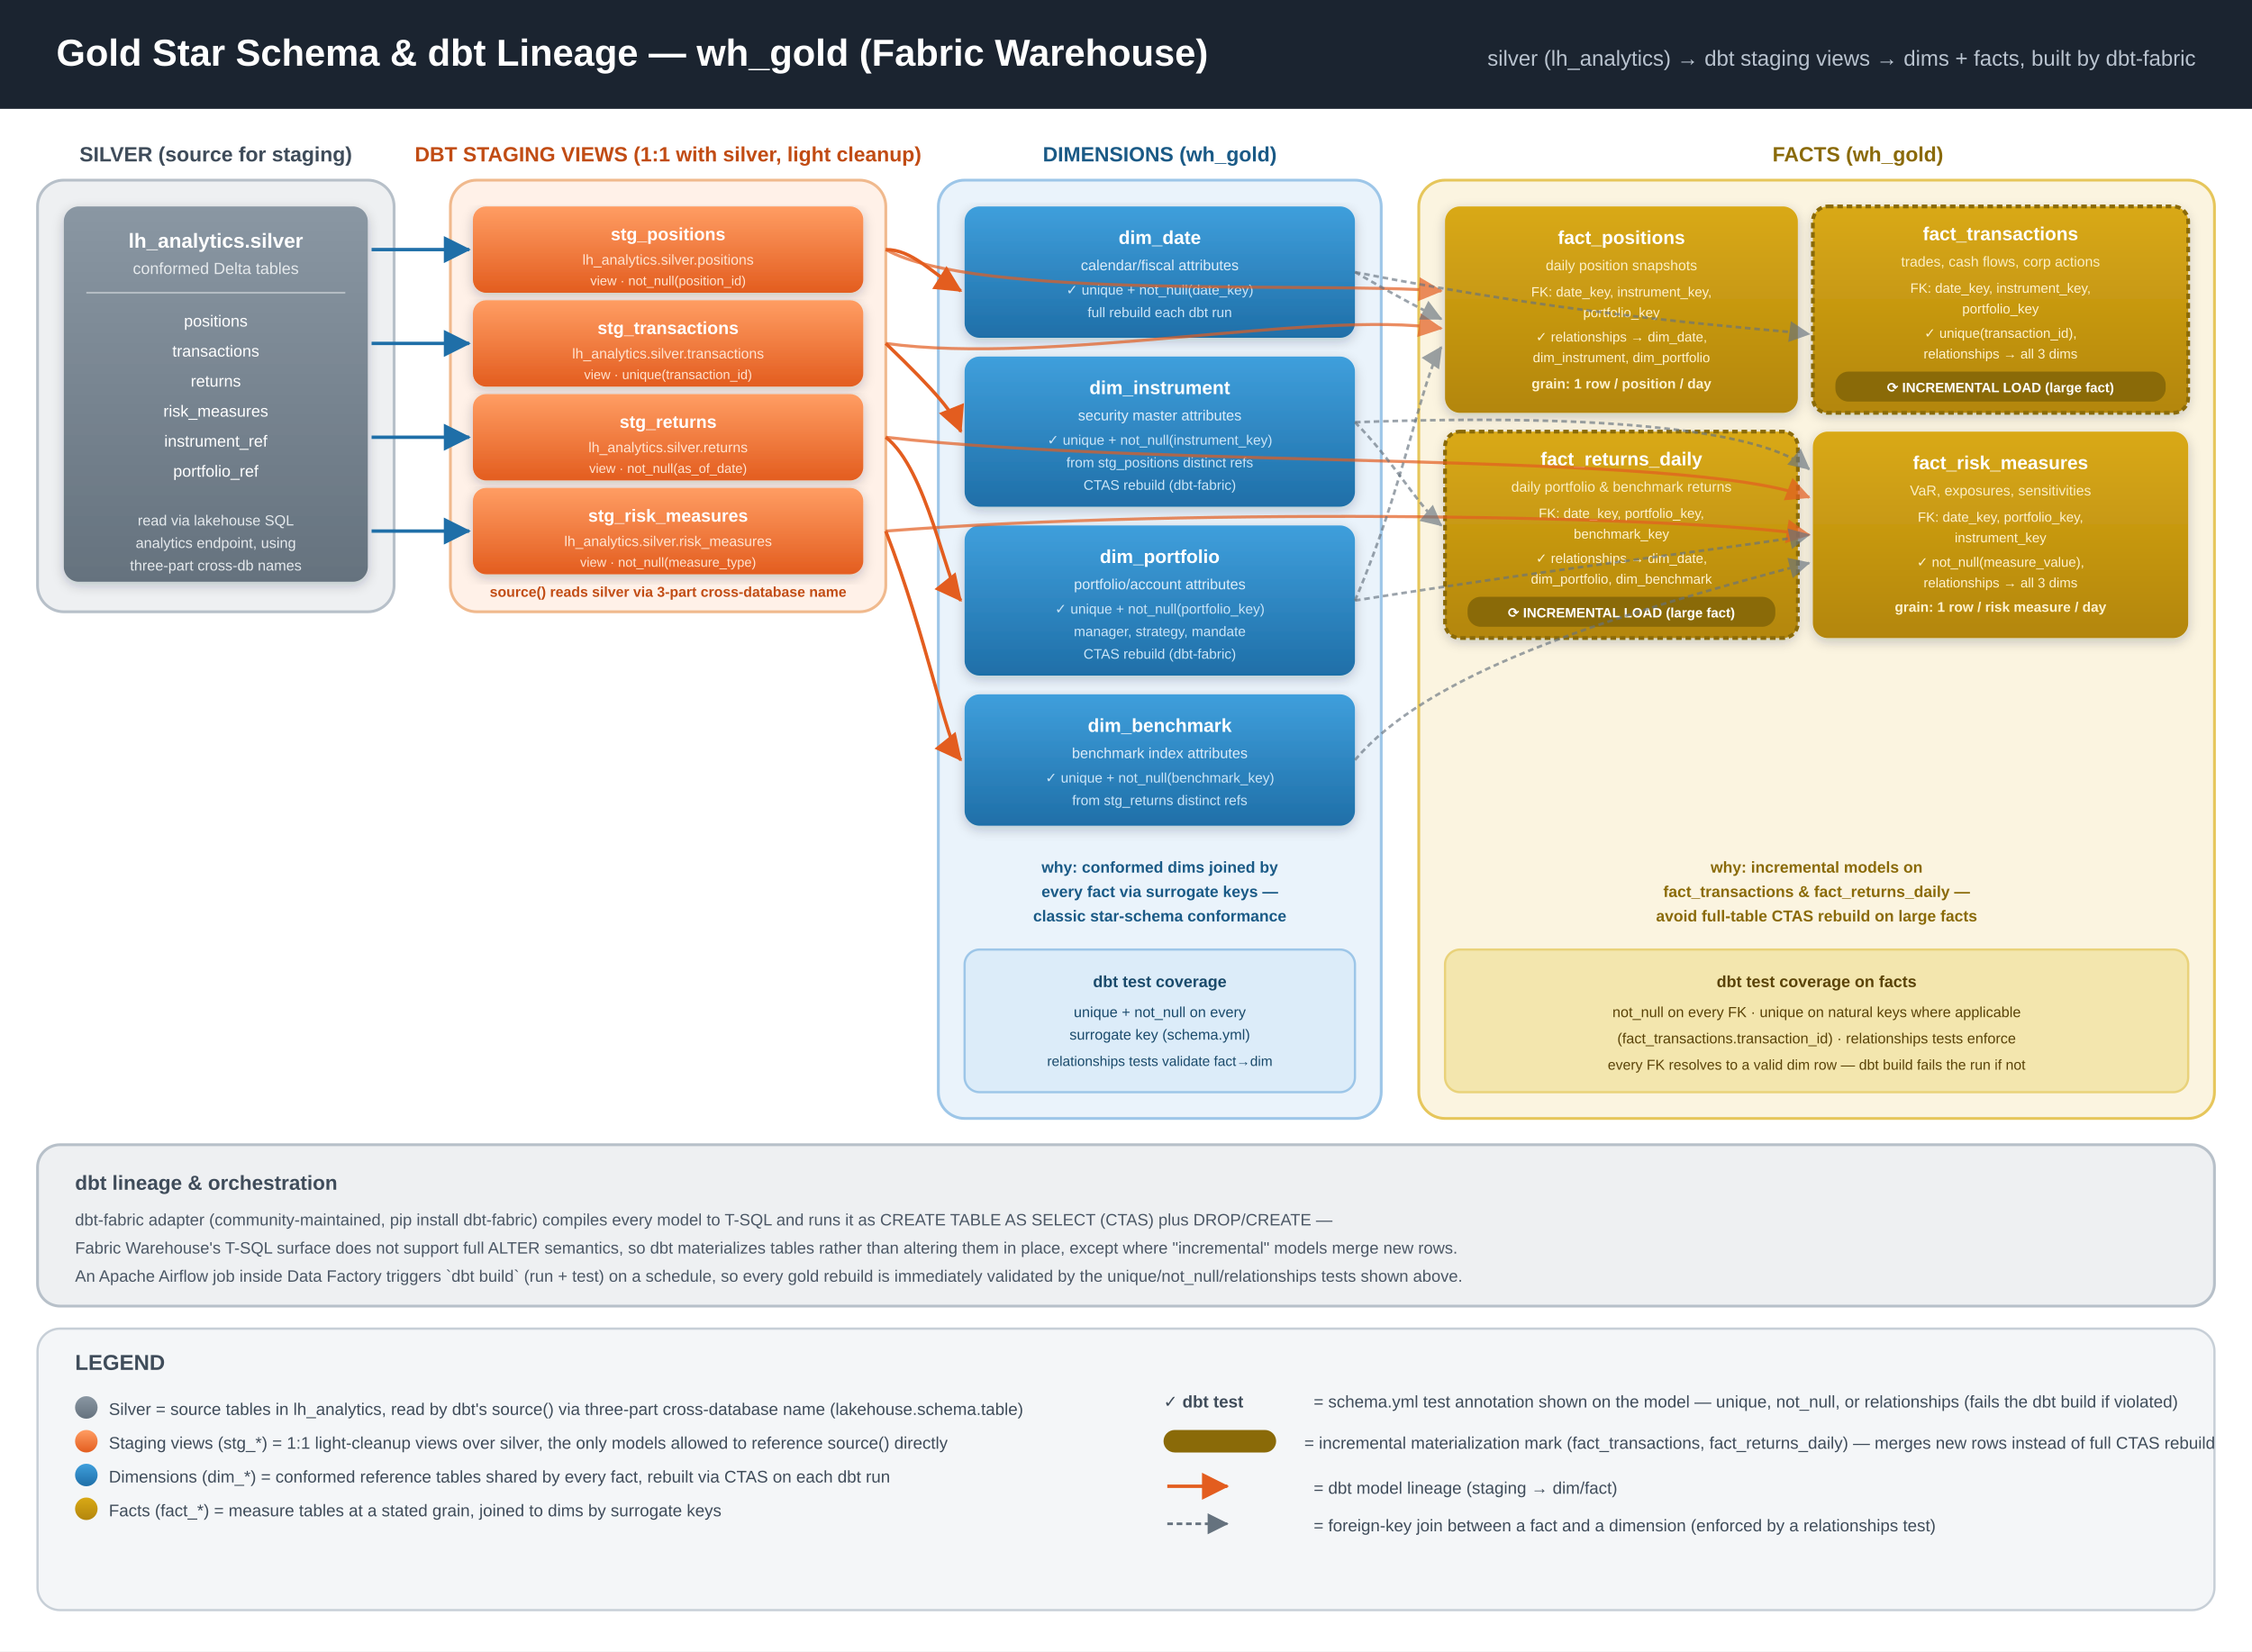
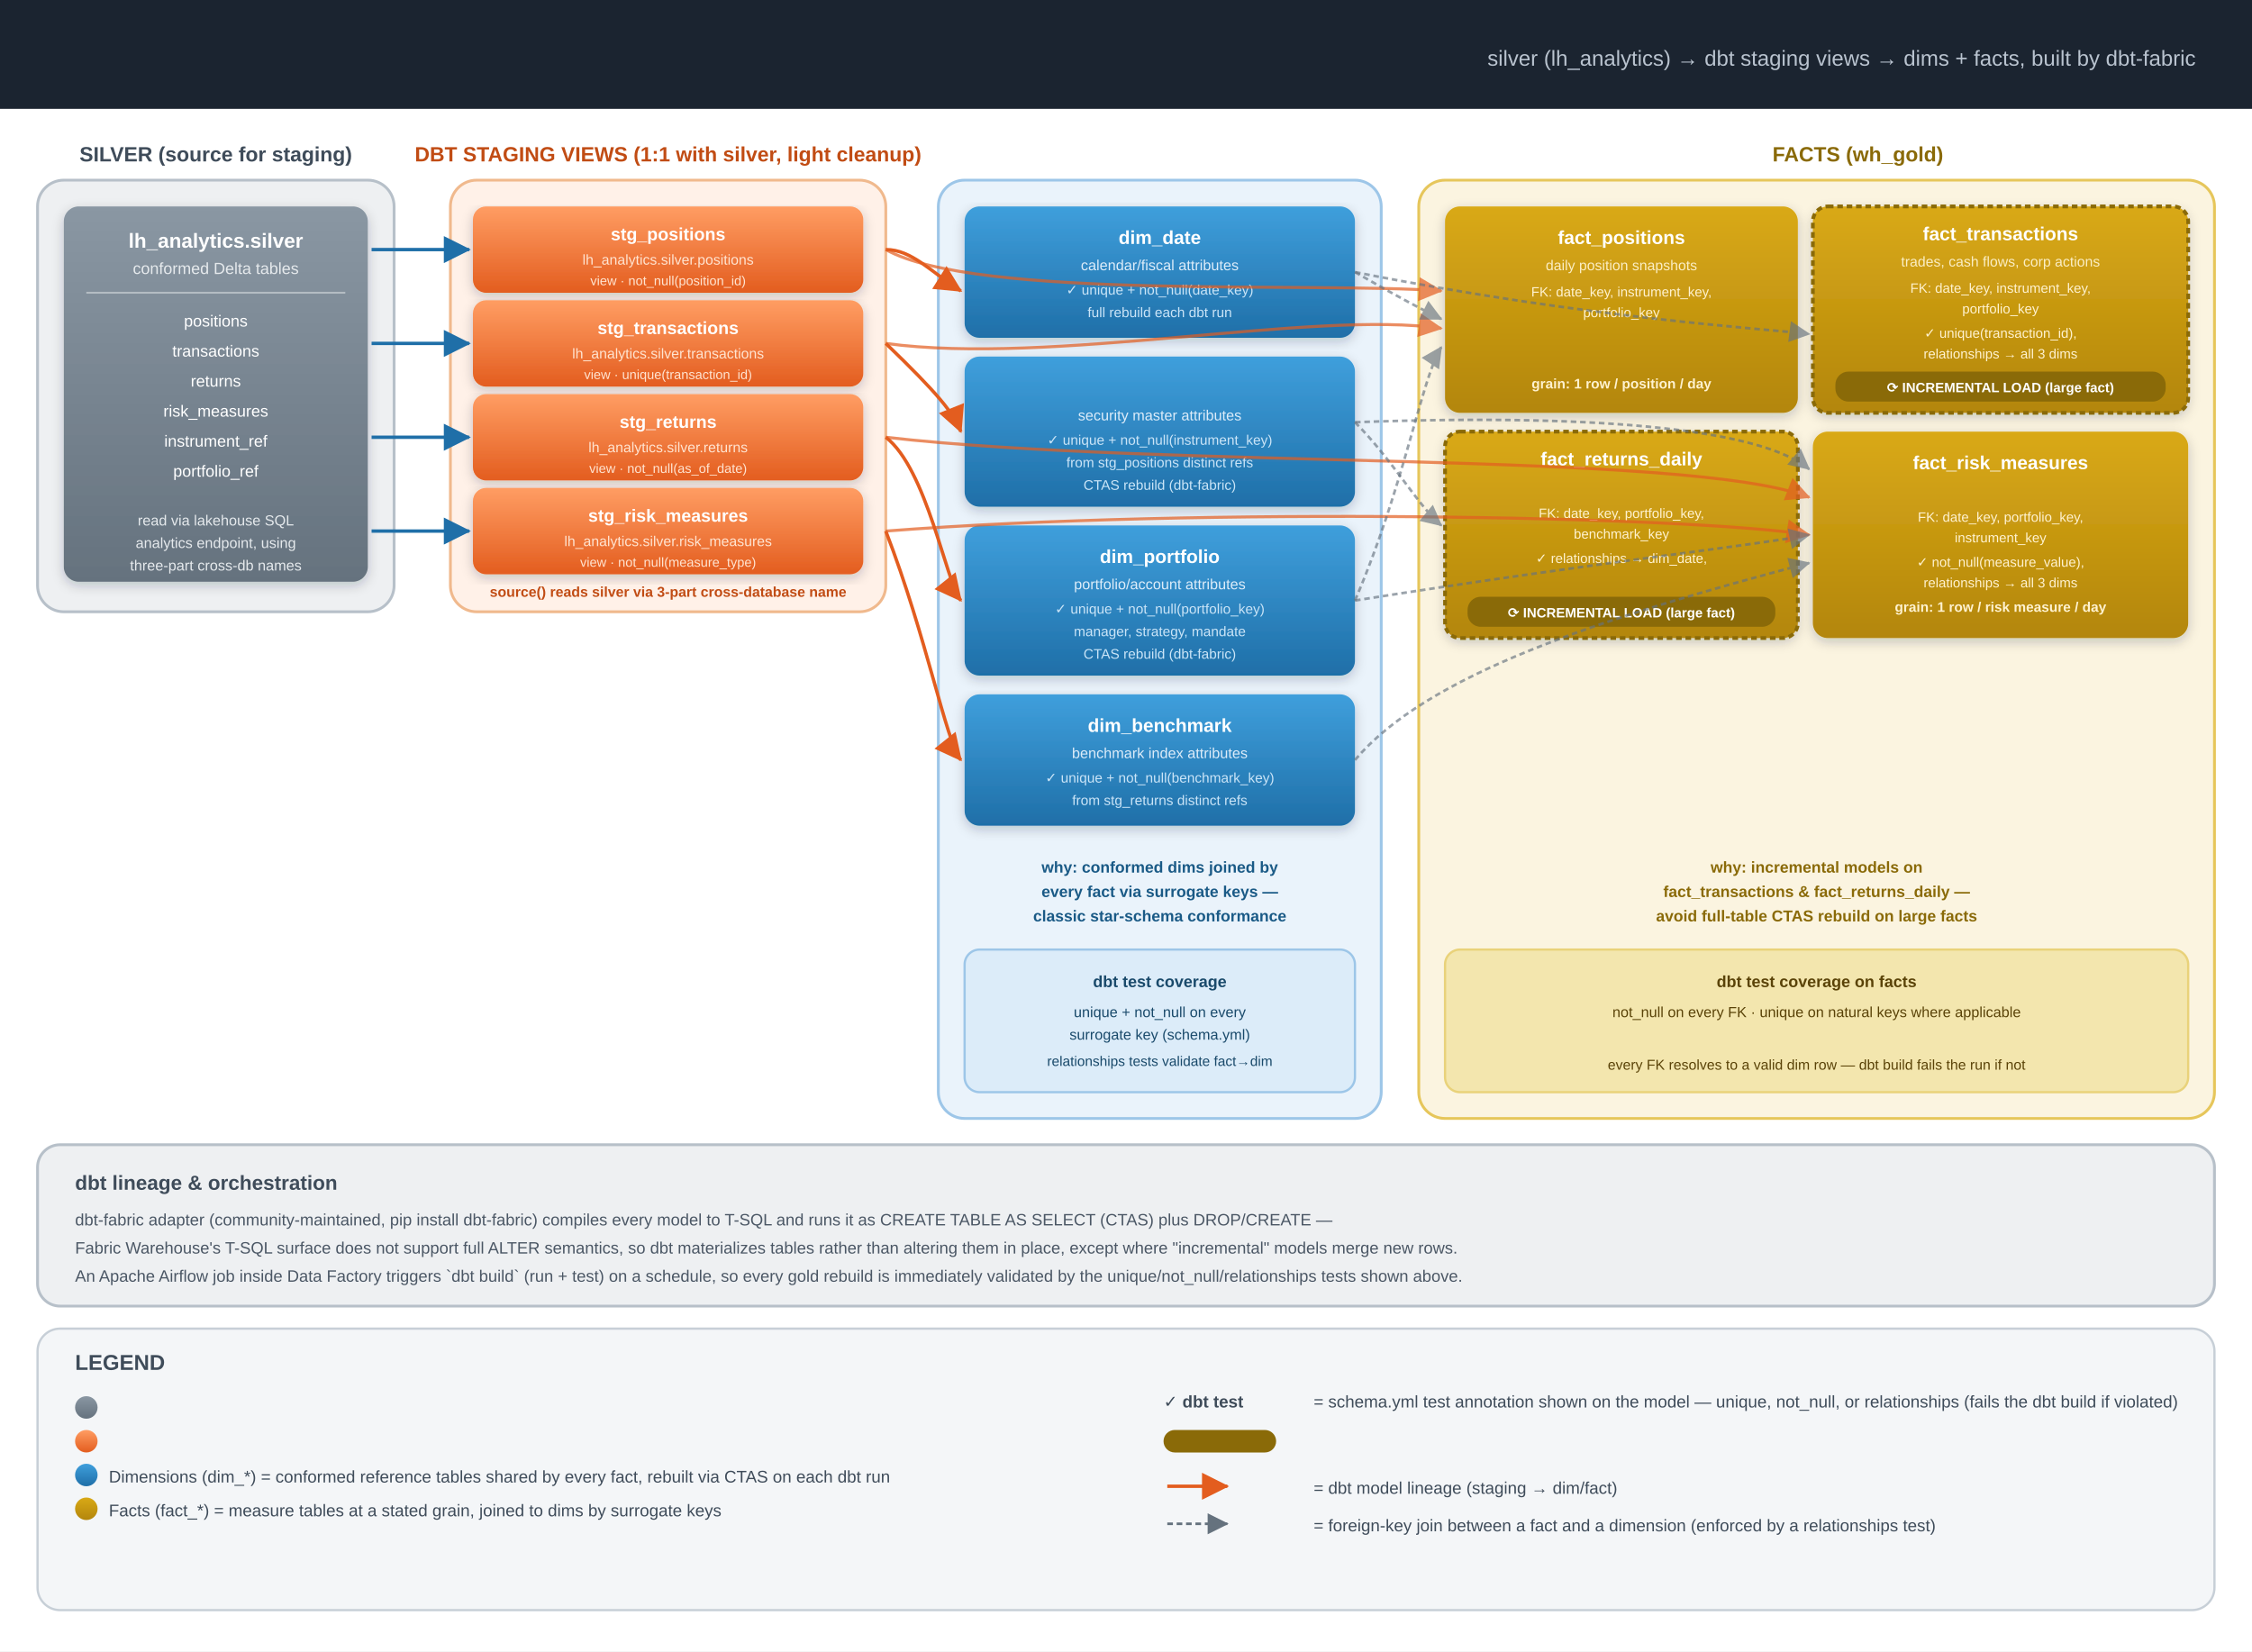
- <svg xmlns="http://www.w3.org/2000/svg" viewBox="0 0 1200 880" width="1200" height="880" font-family="Segoe UI, Arial, sans-serif">
+ <svg xmlns="http://www.w3.org/2000/svg" viewBox="0 0 1200 880" width="1200" height="880" font-family="Segoe UI, Arial, sans-serif" role="img" aria-labelledby="investment-gold-star-schema-title investment-gold-star-schema-desc" data-diagram-id="investment-gold-star-schema">
  <defs>
    <linearGradient id="silverGrad" x1="0" y1="0" x2="0" y2="1">
      <stop offset="0%" stop-color="#8a97a3" />
      <stop offset="100%" stop-color="#65727e" />
    </linearGradient>
    <linearGradient id="stgGrad" x1="0" y1="0" x2="0" y2="1">
      <stop offset="0%" stop-color="#ff9d63" />
      <stop offset="100%" stop-color="#e35d1f" />
    </linearGradient>
    <linearGradient id="dimGrad" x1="0" y1="0" x2="0" y2="1">
      <stop offset="0%" stop-color="#3f9fdc" />
      <stop offset="100%" stop-color="#1f6fa8" />
    </linearGradient>
    <linearGradient id="factGrad" x1="0" y1="0" x2="0" y2="1">
      <stop offset="0%" stop-color="#d9a916" />
      <stop offset="100%" stop-color="#b3860c" />
    </linearGradient>
    <filter id="soft" x="-6%" y="-6%" width="112%" height="118%">
      <feDropShadow dx="0" dy="2" stdDeviation="3" flood-color="#1a2330" flood-opacity="0.22" />
    </filter>
    <marker id="arrowOrange" markerWidth="9" markerHeight="9" refX="7.5" refY="4" orient="auto">
      <polygon points="0 0, 8 4, 0 8" fill="#e35d1f" />
    </marker>
    <marker id="arrowBlue" markerWidth="9" markerHeight="9" refX="7.5" refY="4" orient="auto">
      <polygon points="0 0, 8 4, 0 8" fill="#1f6fa8" />
    </marker>
    <marker id="arrowGold" markerWidth="9" markerHeight="9" refX="7.5" refY="4" orient="auto">
      <polygon points="0 0, 8 4, 0 8" fill="#b3860c" />
    </marker>
    <marker id="arrowSlate" markerWidth="9" markerHeight="9" refX="7.5" refY="4" orient="auto">
      <polygon points="0 0, 8 4, 0 8" fill="#65727e" />
    </marker>
  </defs>
  <rect width="1200" height="880" fill="#ffffff" />
  <rect x="0" y="0" width="1200" height="58" fill="#1b2430" />
-   <text x="30" y="35" font-size="20" font-weight="700" fill="#ffffff">Gold Star Schema &amp; dbt Lineage — wh_gold (Fabric Warehouse)</text>
+   <text x="30" y="35" font-size="20" font-weight="700" fill="#ffffff" data-node-id="wh-gold-star" tabindex="0" aria-label="wh_gold star schema" />
  <text x="1170" y="35" font-size="11.5" fill="#b9c3cf" text-anchor="end">silver (lh_analytics) → dbt staging views → dims + facts, built by dbt-fabric</text>
  <text x="115" y="86" font-size="11" font-weight="700" fill="#3f4c5a" text-anchor="middle">SILVER (source for staging)</text>
  <rect x="20" y="96" width="190" height="230" rx="14" fill="#eef0f2" stroke="#b7c0c9" stroke-width="1.5" />
  <rect x="34" y="110" width="162" height="200" rx="8" fill="url(#silverGrad)" filter="url(#soft)" />
  <text x="115" y="132" font-size="10.8" fill="#fff" text-anchor="middle" font-weight="700">lh_analytics.silver</text>
  <text x="115" y="146" font-size="8.6" fill="#e5e9ec" text-anchor="middle">conformed Delta tables</text>
  <line x1="46" y1="156" x2="184" y2="156" stroke="#e5e9ec" stroke-width="1" opacity="0.5" />
  <text x="115" y="174" font-size="8.6" fill="#fff" text-anchor="middle">positions</text>
  <text x="115" y="190" font-size="8.6" fill="#fff" text-anchor="middle">transactions</text>
  <text x="115" y="206" font-size="8.6" fill="#fff" text-anchor="middle">returns</text>
  <text x="115" y="222" font-size="8.6" fill="#fff" text-anchor="middle">risk_measures</text>
  <text x="115" y="238" font-size="8.6" fill="#fff" text-anchor="middle">instrument_ref</text>
  <text x="115" y="254" font-size="8.6" fill="#fff" text-anchor="middle">portfolio_ref</text>
  <text x="115" y="280" font-size="7.8" fill="#e5e9ec" text-anchor="middle">read via lakehouse SQL</text>
  <text x="115" y="292" font-size="7.8" fill="#e5e9ec" text-anchor="middle">analytics endpoint, using</text>
  <text x="115" y="304" font-size="7.8" fill="#e5e9ec" text-anchor="middle">three-part cross-db names</text>
  <text x="356" y="86" font-size="11" font-weight="700" fill="#c14c14" text-anchor="middle">DBT STAGING VIEWS (1:1 with silver, light cleanup)</text>
  <rect x="240" y="96" width="232" height="230" rx="14" fill="#fff1e8" stroke="#f0b98d" stroke-width="1.5" />
  <rect x="252" y="110" width="208" height="46" rx="7" fill="url(#stgGrad)" filter="url(#soft)" />
  <text x="356" y="128" font-size="9.4" fill="#fff" text-anchor="middle" font-weight="700">stg_positions</text>
  <text x="356" y="141" font-size="7.6" fill="#ffe4d1" text-anchor="middle">lh_analytics.silver.positions</text>
  <text x="356" y="152" font-size="7" fill="#ffe4d1" text-anchor="middle">view · not_null(position_id)</text>
  <rect x="252" y="160" width="208" height="46" rx="7" fill="url(#stgGrad)" filter="url(#soft)" />
  <text x="356" y="178" font-size="9.4" fill="#fff" text-anchor="middle" font-weight="700">stg_transactions</text>
  <text x="356" y="191" font-size="7.6" fill="#ffe4d1" text-anchor="middle">lh_analytics.silver.transactions</text>
  <text x="356" y="202" font-size="7" fill="#ffe4d1" text-anchor="middle">view · unique(transaction_id)</text>
  <rect x="252" y="210" width="208" height="46" rx="7" fill="url(#stgGrad)" filter="url(#soft)" />
  <text x="356" y="228" font-size="9.4" fill="#fff" text-anchor="middle" font-weight="700">stg_returns</text>
  <text x="356" y="241" font-size="7.6" fill="#ffe4d1" text-anchor="middle">lh_analytics.silver.returns</text>
  <text x="356" y="252" font-size="7" fill="#ffe4d1" text-anchor="middle">view · not_null(as_of_date)</text>
  <rect x="252" y="260" width="208" height="46" rx="7" fill="url(#stgGrad)" filter="url(#soft)" />
  <text x="356" y="278" font-size="9.4" fill="#fff" text-anchor="middle" font-weight="700">stg_risk_measures</text>
  <text x="356" y="291" font-size="7.6" fill="#ffe4d1" text-anchor="middle">lh_analytics.silver.risk_measures</text>
  <text x="356" y="302" font-size="7" fill="#ffe4d1" text-anchor="middle">view · not_null(measure_type)</text>
  <text x="356" y="318" font-size="7.6" fill="#c14c14" text-anchor="middle" font-weight="700">source() reads silver via 3-part cross-database name</text>
  <path d="M198 133 L250 133" stroke="#1f6fa8" stroke-width="1.8" fill="none" marker-end="url(#arrowBlue)" />
  <path d="M198 183 L250 183" stroke="#1f6fa8" stroke-width="1.8" fill="none" marker-end="url(#arrowBlue)" />
  <path d="M198 233 L250 233" stroke="#1f6fa8" stroke-width="1.8" fill="none" marker-end="url(#arrowBlue)" />
  <path d="M198 283 L250 283" stroke="#1f6fa8" stroke-width="1.8" fill="none" marker-end="url(#arrowBlue)" />
-   <text x="618" y="86" font-size="11" font-weight="700" fill="#1a5a86" text-anchor="middle">DIMENSIONS (wh_gold)</text>
+   <text x="618" y="86" font-size="11" font-weight="700" fill="#1a5a86" text-anchor="middle" data-node-id="scd2-consistency-warning" tabindex="0" aria-label="SCD Type 2 only on one dimension" />
  <rect x="500" y="96" width="236" height="500" rx="14" fill="#eaf3fb" stroke="#9dc6e8" stroke-width="1.5" />
  <rect x="514" y="110" width="208" height="70" rx="8" fill="url(#dimGrad)" filter="url(#soft)" />
  <text x="618" y="130" font-size="10" fill="#fff" text-anchor="middle" font-weight="700">dim_date</text>
  <text x="618" y="144" font-size="7.8" fill="#dcecf9" text-anchor="middle">calendar/fiscal attributes</text>
  <text x="618" y="157" font-size="7.4" fill="#c9e4f7" text-anchor="middle">✓ unique + not_null(date_key)</text>
  <text x="618" y="169" font-size="7.4" fill="#c9e4f7" text-anchor="middle">full rebuild each dbt run</text>
  <rect x="514" y="190" width="208" height="80" rx="8" fill="url(#dimGrad)" filter="url(#soft)" />
-   <text x="618" y="210" font-size="10" fill="#fff" text-anchor="middle" font-weight="700">dim_instrument</text>
+   <text x="618" y="210" font-size="10" fill="#fff" text-anchor="middle" font-weight="700" data-node-id="dim-instrument-scd2" tabindex="0" aria-label="dim_instrument (SCD Type 2)" />
  <text x="618" y="224" font-size="7.8" fill="#dcecf9" text-anchor="middle">security master attributes</text>
  <text x="618" y="237" font-size="7.4" fill="#c9e4f7" text-anchor="middle">✓ unique + not_null(instrument_key)</text>
  <text x="618" y="249" font-size="7.4" fill="#c9e4f7" text-anchor="middle">from stg_positions distinct refs</text>
  <text x="618" y="261" font-size="7.4" fill="#c9e4f7" text-anchor="middle">CTAS rebuild (dbt-fabric)</text>
  <rect x="514" y="280" width="208" height="80" rx="8" fill="url(#dimGrad)" filter="url(#soft)" />
  <text x="618" y="300" font-size="10" fill="#fff" text-anchor="middle" font-weight="700">dim_portfolio</text>
  <text x="618" y="314" font-size="7.8" fill="#dcecf9" text-anchor="middle">portfolio/account attributes</text>
  <text x="618" y="327" font-size="7.4" fill="#c9e4f7" text-anchor="middle">✓ unique + not_null(portfolio_key)</text>
  <text x="618" y="339" font-size="7.4" fill="#c9e4f7" text-anchor="middle">manager, strategy, mandate</text>
  <text x="618" y="351" font-size="7.4" fill="#c9e4f7" text-anchor="middle">CTAS rebuild (dbt-fabric)</text>
  <rect x="514" y="370" width="208" height="70" rx="8" fill="url(#dimGrad)" filter="url(#soft)" />
  <text x="618" y="390" font-size="10" fill="#fff" text-anchor="middle" font-weight="700">dim_benchmark</text>
  <text x="618" y="404" font-size="7.8" fill="#dcecf9" text-anchor="middle">benchmark index attributes</text>
  <text x="618" y="417" font-size="7.4" fill="#c9e4f7" text-anchor="middle">✓ unique + not_null(benchmark_key)</text>
  <text x="618" y="429" font-size="7.4" fill="#c9e4f7" text-anchor="middle">from stg_returns distinct refs</text>
  <text x="618" y="465" font-size="8.4" fill="#1a5a86" text-anchor="middle" font-weight="700">why: conformed dims joined by</text>
  <text x="618" y="478" font-size="8.4" fill="#1a5a86" text-anchor="middle" font-weight="700">every fact via surrogate keys —</text>
  <text x="618" y="491" font-size="8.4" fill="#1a5a86" text-anchor="middle" font-weight="700">classic star-schema conformance</text>
  <rect x="514" y="506" width="208" height="76" rx="8" fill="#dcecf9" stroke="#9dc6e8" stroke-width="1.2" />
  <text x="618" y="526" font-size="8.6" fill="#1a4a6b" text-anchor="middle" font-weight="700">dbt test coverage</text>
  <text x="618" y="542" font-size="7.8" fill="#1a4a6b" text-anchor="middle">unique + not_null on every</text>
  <text x="618" y="554" font-size="7.8" fill="#1a4a6b" text-anchor="middle">surrogate key (schema.yml)</text>
  <text x="618" y="568" font-size="7.4" fill="#1a4a6b" text-anchor="middle">relationships tests validate fact→dim</text>
  <text x="990" y="86" font-size="11" font-weight="700" fill="#8a6a08" text-anchor="middle">FACTS (wh_gold)</text>
  <rect x="756" y="96" width="424" height="500" rx="14" fill="#fbf4e0" stroke="#e6c65b" stroke-width="1.5" />
  <rect x="770" y="110" width="188" height="110" rx="8" fill="url(#factGrad)" filter="url(#soft)" />
  <text x="864" y="130" font-size="10" fill="#fff" text-anchor="middle" font-weight="700">fact_positions</text>
  <text x="864" y="144" font-size="7.6" fill="#fbeec4" text-anchor="middle">daily position snapshots</text>
  <text x="864" y="158" font-size="7.2" fill="#fff2cf" text-anchor="middle">FK: date_key, instrument_key,</text>
  <text x="864" y="169" font-size="7.2" fill="#fff2cf" text-anchor="middle">portfolio_key</text>
-   <text x="864" y="182" font-size="7.2" fill="#fff2cf" text-anchor="middle">✓ relationships → dim_date,</text>
-   <text x="864" y="193" font-size="7.2" fill="#fff2cf" text-anchor="middle">dim_instrument, dim_portfolio</text>
+   <text x="864" y="182" font-size="7.2" fill="#fff2cf" text-anchor="middle" data-node-id="dim-date" tabindex="0" aria-label="dim_date" />
+   <text x="864" y="193" font-size="7.2" fill="#fff2cf" text-anchor="middle" data-node-id="dim-portfolio" tabindex="0" aria-label="dim_portfolio" />
  <text x="864" y="207" font-size="7.4" fill="#fff2cf" text-anchor="middle" font-weight="700">grain: 1 row / position / day</text>
  <rect x="966" y="110" width="200" height="110" rx="8" fill="url(#factGrad)" filter="url(#soft)" />
  <rect x="966" y="110" width="200" height="110" rx="8" fill="none" stroke="#8a6a08" stroke-width="2" stroke-dasharray="3 2" />
  <text x="1066" y="128" font-size="10" fill="#fff" text-anchor="middle" font-weight="700">fact_transactions</text>
  <text x="1066" y="142" font-size="7.6" fill="#fbeec4" text-anchor="middle">trades, cash flows, corp actions</text>
  <text x="1066" y="156" font-size="7.2" fill="#fff2cf" text-anchor="middle">FK: date_key, instrument_key,</text>
  <text x="1066" y="167" font-size="7.2" fill="#fff2cf" text-anchor="middle">portfolio_key</text>
  <text x="1066" y="180" font-size="7.2" fill="#fff2cf" text-anchor="middle">✓ unique(transaction_id),</text>
  <text x="1066" y="191" font-size="7.2" fill="#fff2cf" text-anchor="middle">relationships → all 3 dims</text>
  <rect x="978" y="198" width="176" height="16" rx="7" fill="#8a6a08" />
  <text x="1066" y="209" font-size="7.2" fill="#fff" text-anchor="middle" font-weight="700">⟳ INCREMENTAL LOAD (large fact)</text>
  <rect x="770" y="230" width="188" height="110" rx="8" fill="url(#factGrad)" filter="url(#soft)" />
  <rect x="770" y="230" width="188" height="110" rx="8" fill="none" stroke="#8a6a08" stroke-width="2" stroke-dasharray="3 2" />
  <text x="864" y="248" font-size="10" fill="#fff" text-anchor="middle" font-weight="700">fact_returns_daily</text>
-   <text x="864" y="262" font-size="7.6" fill="#fbeec4" text-anchor="middle">daily portfolio &amp; benchmark returns</text>
+   <text x="864" y="262" font-size="7.6" fill="#fbeec4" text-anchor="middle" data-node-id="fact-returns-daily" tabindex="0" aria-label="fact_returns_daily (incremental)" />
  <text x="864" y="276" font-size="7.2" fill="#fff2cf" text-anchor="middle">FK: date_key, portfolio_key,</text>
  <text x="864" y="287" font-size="7.2" fill="#fff2cf" text-anchor="middle">benchmark_key</text>
  <text x="864" y="300" font-size="7.2" fill="#fff2cf" text-anchor="middle">✓ relationships → dim_date,</text>
-   <text x="864" y="311" font-size="7.2" fill="#fff2cf" text-anchor="middle">dim_portfolio, dim_benchmark</text>
+   <text x="864" y="311" font-size="7.2" fill="#fff2cf" text-anchor="middle" data-node-id="dim-benchmark" tabindex="0" aria-label="dim_benchmark" />
  <rect x="782" y="318" width="164" height="16" rx="7" fill="#8a6a08" />
  <text x="864" y="329" font-size="7.2" fill="#fff" text-anchor="middle" font-weight="700">⟳ INCREMENTAL LOAD (large fact)</text>
  <rect x="966" y="230" width="200" height="110" rx="8" fill="url(#factGrad)" filter="url(#soft)" />
  <text x="1066" y="250" font-size="10" fill="#fff" text-anchor="middle" font-weight="700">fact_risk_measures</text>
-   <text x="1066" y="264" font-size="7.6" fill="#fbeec4" text-anchor="middle">VaR, exposures, sensitivities</text>
+   <text x="1066" y="264" font-size="7.6" fill="#fbeec4" text-anchor="middle" data-node-id="fact-risk-measures" tabindex="0" aria-label="fact_risk_measures (incremental)" />
  <text x="1066" y="278" font-size="7.2" fill="#fff2cf" text-anchor="middle">FK: date_key, portfolio_key,</text>
  <text x="1066" y="289" font-size="7.2" fill="#fff2cf" text-anchor="middle">instrument_key</text>
  <text x="1066" y="302" font-size="7.2" fill="#fff2cf" text-anchor="middle">✓ not_null(measure_value),</text>
  <text x="1066" y="313" font-size="7.2" fill="#fff2cf" text-anchor="middle">relationships → all 3 dims</text>
  <text x="1066" y="326" font-size="7.4" fill="#fff2cf" text-anchor="middle" font-weight="700">grain: 1 row / risk measure / day</text>
  <text x="968" y="465" font-size="8.4" fill="#8a6a08" text-anchor="middle" font-weight="700">why: incremental models on</text>
  <text x="968" y="478" font-size="8.4" fill="#8a6a08" text-anchor="middle" font-weight="700">fact_transactions &amp; fact_returns_daily —</text>
  <text x="968" y="491" font-size="8.4" fill="#8a6a08" text-anchor="middle" font-weight="700">avoid full-table CTAS rebuild on large facts</text>
  <rect x="770" y="506" width="396" height="76" rx="8" fill="#f3e6ae" stroke="#e9d27a" stroke-width="1.2" />
  <text x="968" y="526" font-size="8.6" fill="#5a4308" text-anchor="middle" font-weight="700">dbt test coverage on facts</text>
  <text x="968" y="542" font-size="7.8" fill="#5a4308" text-anchor="middle">not_null on every FK · unique on natural keys where applicable</text>
-   <text x="968" y="556" font-size="7.8" fill="#5a4308" text-anchor="middle">(fact_transactions.transaction_id) · relationships tests enforce</text>
+   <text x="968" y="556" font-size="7.8" fill="#5a4308" text-anchor="middle" data-node-id="fact-transactions" tabindex="0" aria-label="fact_transactions (incremental)" />
  <text x="968" y="570" font-size="7.6" fill="#5a4308" text-anchor="middle">every FK resolves to a valid dim row — dbt build fails the run if not</text>
  <path d="M472 133 C486 133, 496 145, 512 155" stroke="#e35d1f" stroke-width="1.8" fill="none" marker-end="url(#arrowOrange)" />
  <path d="M472 133 C520 160, 700 150, 768 155" stroke="#e35d1f" stroke-width="1.6" fill="none" marker-end="url(#arrowOrange)" opacity="0.7" />
  <path d="M472 183 C500 210, 508 220, 512 230" stroke="#e35d1f" stroke-width="1.8" fill="none" marker-end="url(#arrowOrange)" />
  <path d="M472 183 C560 195, 700 165, 768 175" stroke="#e35d1f" stroke-width="1.6" fill="none" marker-end="url(#arrowOrange)" opacity="0.7" />
  <path d="M472 233 C494 250, 504 310, 512 320" stroke="#e35d1f" stroke-width="1.8" fill="none" marker-end="url(#arrowOrange)" />
  <path d="M472 233 C620 250, 900 240, 964 265" stroke="#e35d1f" stroke-width="1.6" fill="none" marker-end="url(#arrowOrange)" opacity="0.7" />
  <path d="M472 283 C494 340, 504 395, 512 405" stroke="#e35d1f" stroke-width="1.8" fill="none" marker-end="url(#arrowOrange)" />
  <path d="M472 283 C640 270, 900 275, 964 285" stroke="#e35d1f" stroke-width="1.6" fill="none" marker-end="url(#arrowOrange)" opacity="0.7" />
  <path d="M722 145 C748 160, 758 165, 768 170" stroke="#65727e" stroke-width="1.4" fill="none" stroke-dasharray="3 2" marker-end="url(#arrowSlate)" opacity="0.65" />
  <path d="M722 145 C848 170, 940 175, 964 178" stroke="#65727e" stroke-width="1.4" fill="none" stroke-dasharray="3 2" marker-end="url(#arrowSlate)" opacity="0.65" />
  <path d="M722 225 C742 245, 756 270, 768 280" stroke="#65727e" stroke-width="1.4" fill="none" stroke-dasharray="3 2" marker-end="url(#arrowSlate)" opacity="0.65" />
  <path d="M722 225 C860 220, 940 230, 964 250" stroke="#65727e" stroke-width="1.4" fill="none" stroke-dasharray="3 2" marker-end="url(#arrowSlate)" opacity="0.65" />
  <path d="M722 320 C748 260, 758 200, 768 185" stroke="#65727e" stroke-width="1.4" fill="none" stroke-dasharray="3 2" marker-end="url(#arrowSlate)" opacity="0.65" />
  <path d="M722 320 C848 300, 940 290, 964 285" stroke="#65727e" stroke-width="1.4" fill="none" stroke-dasharray="3 2" marker-end="url(#arrowSlate)" opacity="0.65" />
  <path d="M722 405 C760 360, 850 330, 964 300" stroke="#65727e" stroke-width="1.4" fill="none" stroke-dasharray="3 2" marker-end="url(#arrowSlate)" opacity="0.65" />
  <rect x="20" y="610" width="1160" height="86" rx="12" fill="#eef0f2" stroke="#b7c0c9" stroke-width="1.5" />
  <text x="40" y="634" font-size="10.8" font-weight="700" fill="#3f4c5a">dbt lineage &amp; orchestration</text>
  <text x="40" y="653" font-size="8.8" fill="#4b5765">dbt-fabric adapter (community-maintained, pip install dbt-fabric) compiles every model to T-SQL and runs it as CREATE TABLE AS SELECT (CTAS) plus DROP/CREATE —</text>
  <text x="40" y="668" font-size="8.8" fill="#4b5765">Fabric Warehouse's T-SQL surface does not support full ALTER semantics, so dbt materializes tables rather than altering them in place, except where "incremental" models merge new rows.</text>
  <text x="40" y="683" font-size="8.8" fill="#4b5765">An Apache Airflow job inside Data Factory triggers `dbt build` (run + test) on a schedule, so every gold rebuild is immediately validated by the unique/not_null/relationships tests shown above.</text>
  <rect x="20" y="708" width="1160" height="150" rx="12" fill="#f4f6f8" stroke="#c7cfd7" stroke-width="1.2" />
  <text x="40" y="730" font-size="11.5" font-weight="700" fill="#3f4c5a">LEGEND</text>
  <circle cx="46" cy="750" r="6" fill="url(#silverGrad)" />
-   <text x="58" y="754" font-size="9" fill="#3f4c5a">Silver = source tables in lh_analytics, read by dbt's source() via three-part cross-database name (lakehouse.schema.table)</text>
+   <text x="58" y="754" font-size="9" fill="#3f4c5a" data-node-id="stg-positions" tabindex="0" aria-label="stg_positions (staging view)" />
  <circle cx="46" cy="768" r="6" fill="url(#stgGrad)" />
-   <text x="58" y="772" font-size="9" fill="#3f4c5a">Staging views (stg_*) = 1:1 light-cleanup views over silver, the only models allowed to reference source() directly</text>
+   <text x="58" y="772" font-size="9" fill="#3f4c5a" data-node-id="stg-returns" tabindex="0" aria-label="stg_returns (staging view)" />
  <circle cx="46" cy="786" r="6" fill="url(#dimGrad)" />
  <text x="58" y="790" font-size="9" fill="#3f4c5a">Dimensions (dim_*) = conformed reference tables shared by every fact, rebuilt via CTAS on each dbt run</text>
  <circle cx="46" cy="804" r="6" fill="url(#factGrad)" />
  <text x="58" y="808" font-size="9" fill="#3f4c5a">Facts (fact_*) = measure tables at a stated grain, joined to dims by surrogate keys</text>
  <text x="620" y="750" font-size="9" fill="#3f4c5a" font-weight="700">✓ dbt test</text>
  <text x="700" y="750" font-size="9" fill="#3f4c5a">= schema.yml test annotation shown on the model — unique, not_null, or relationships (fails the dbt build if violated)</text>
  <rect x="620" y="762" width="60" height="12" rx="6" fill="#8a6a08" />
-   <text x="695" y="772" font-size="9" fill="#3f4c5a">= incremental materialization mark (fact_transactions, fact_returns_daily) — merges new rows instead of full CTAS rebuild</text>
+   <text x="695" y="772" font-size="9" fill="#3f4c5a" data-node-id="fact-positions" tabindex="0" aria-label="fact_positions (incremental)" />
  <path d="M622 792 L654 792" stroke="#e35d1f" stroke-width="1.8" fill="none" marker-end="url(#arrowOrange)" />
  <text x="700" y="796" font-size="9" fill="#3f4c5a">= dbt model lineage (staging → dim/fact)</text>
  <path d="M622 812 L654 812" stroke="#65727e" stroke-width="1.4" stroke-dasharray="3 2" fill="none" marker-end="url(#arrowSlate)" />
  <text x="700" y="816" font-size="9" fill="#3f4c5a">= foreign-key join between a fact and a dimension (enforced by a relationships test)</text>
</svg>
